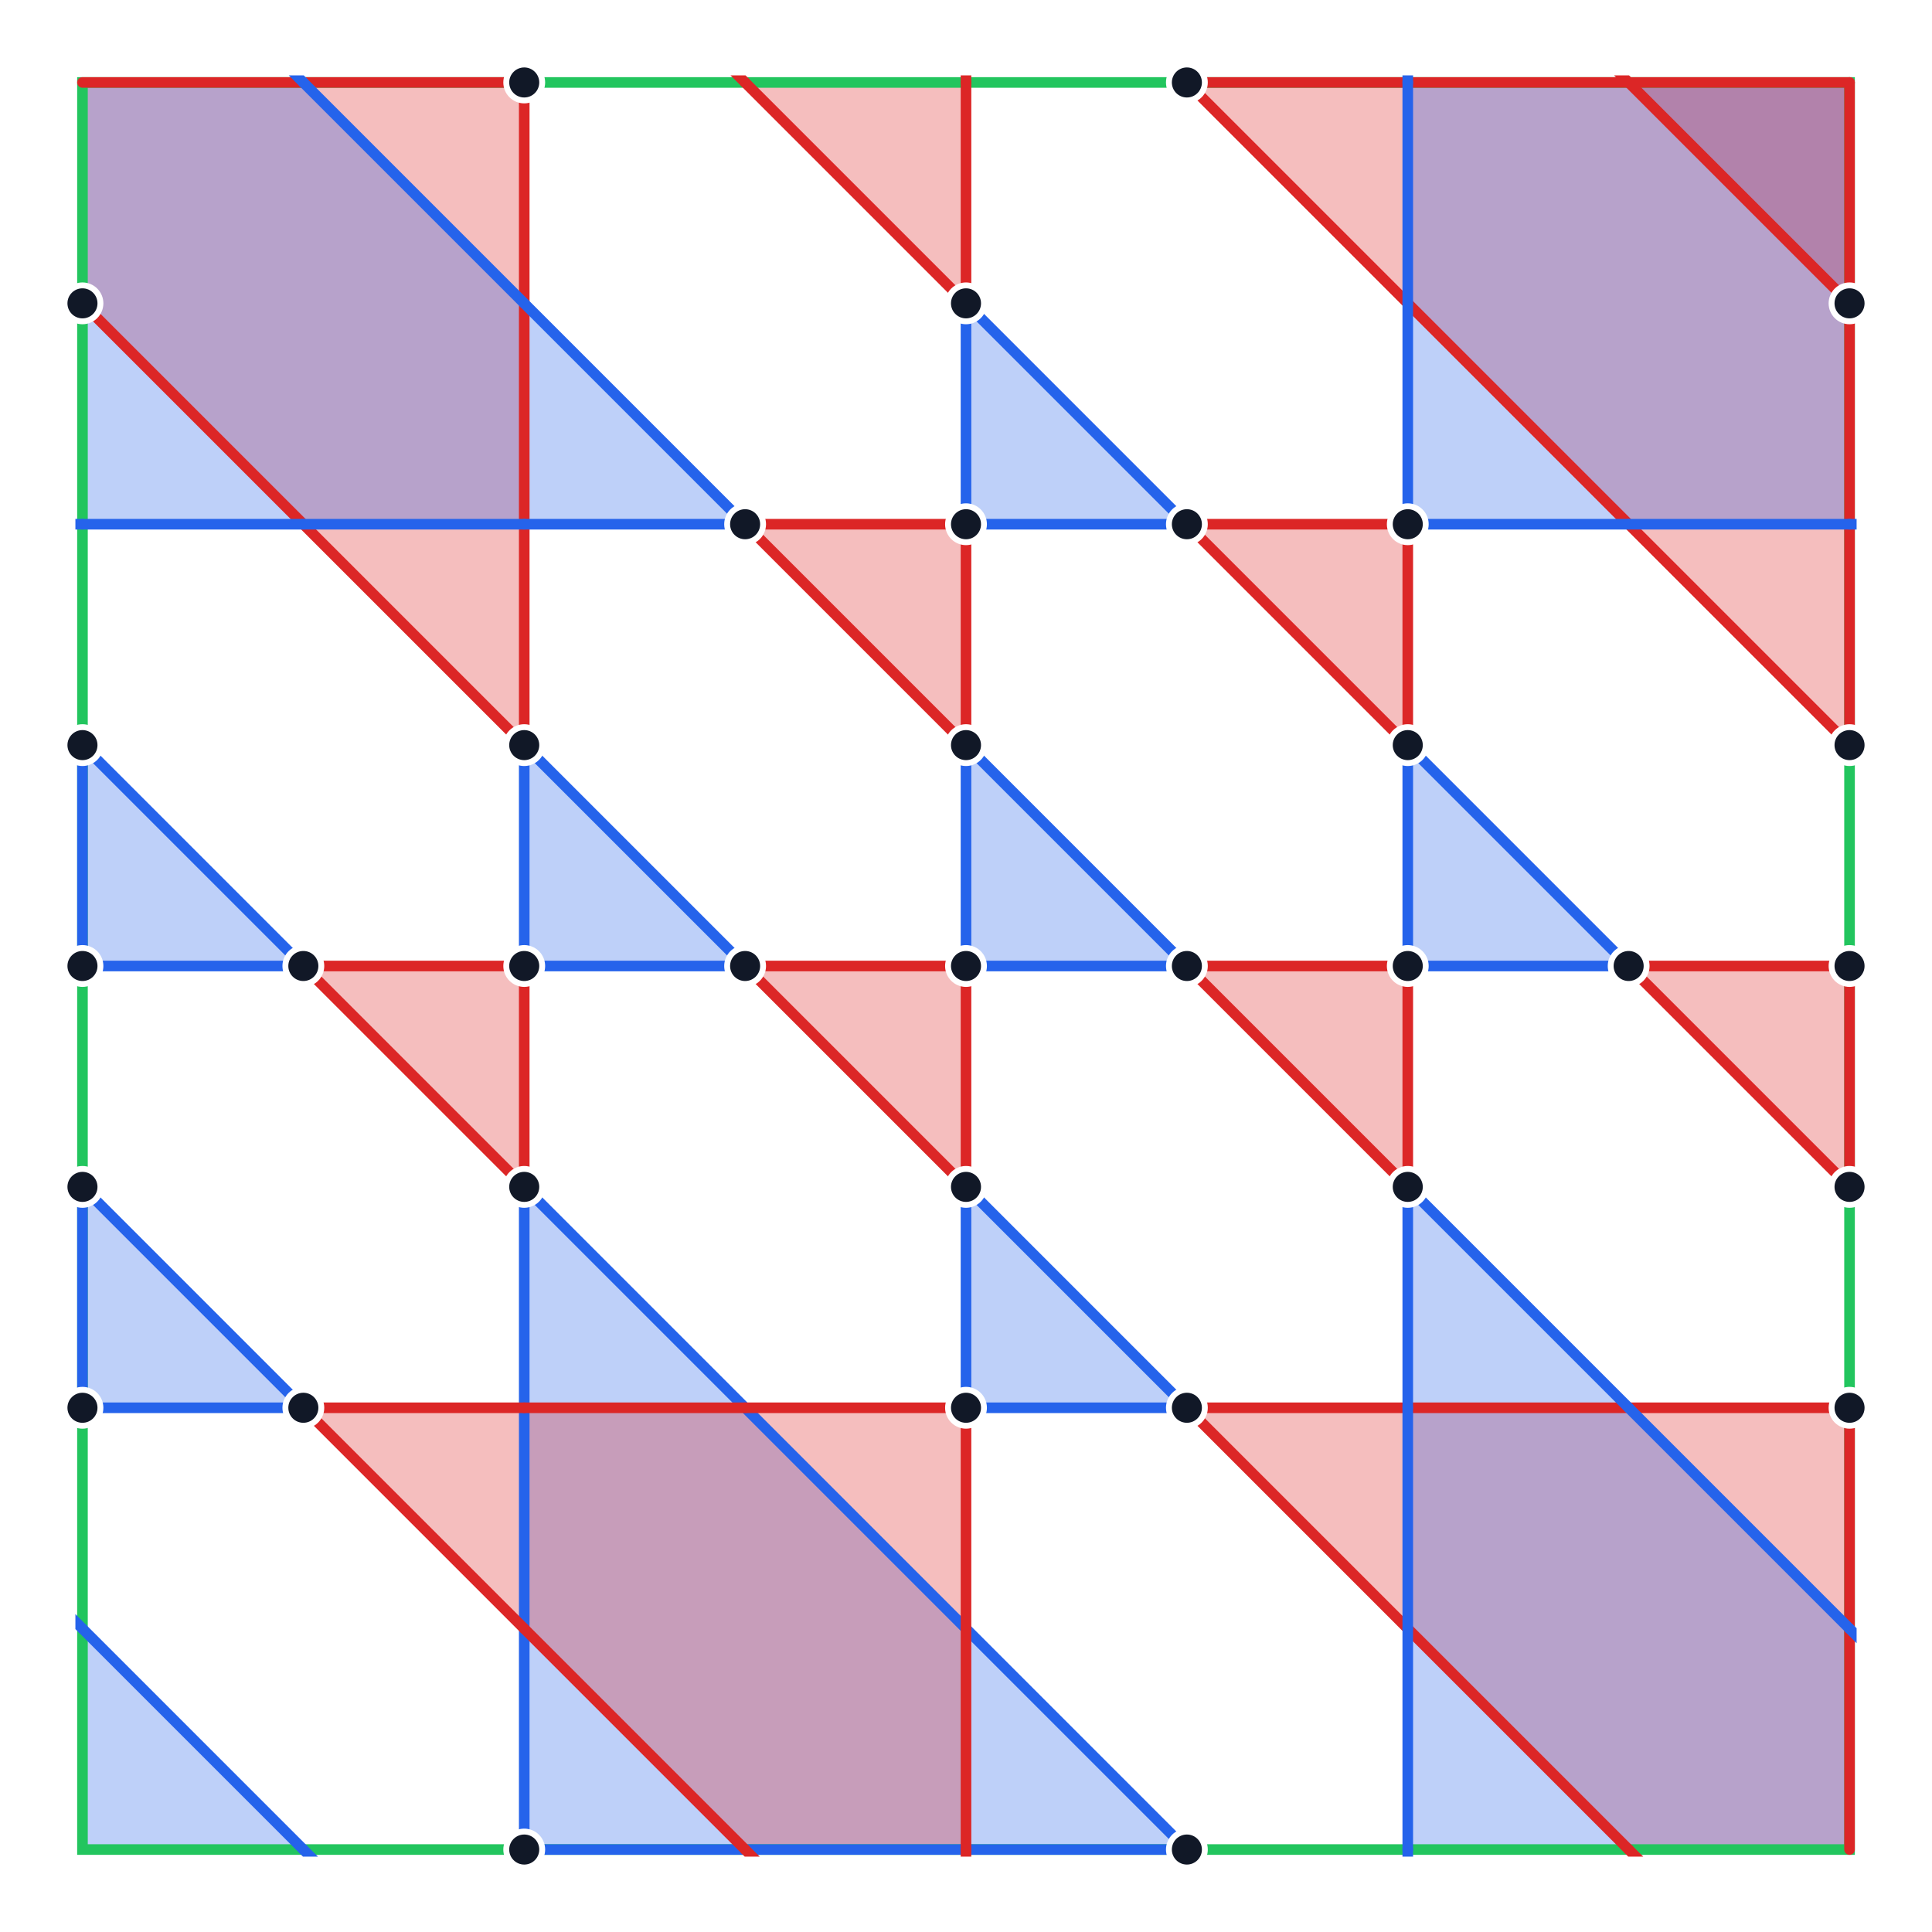
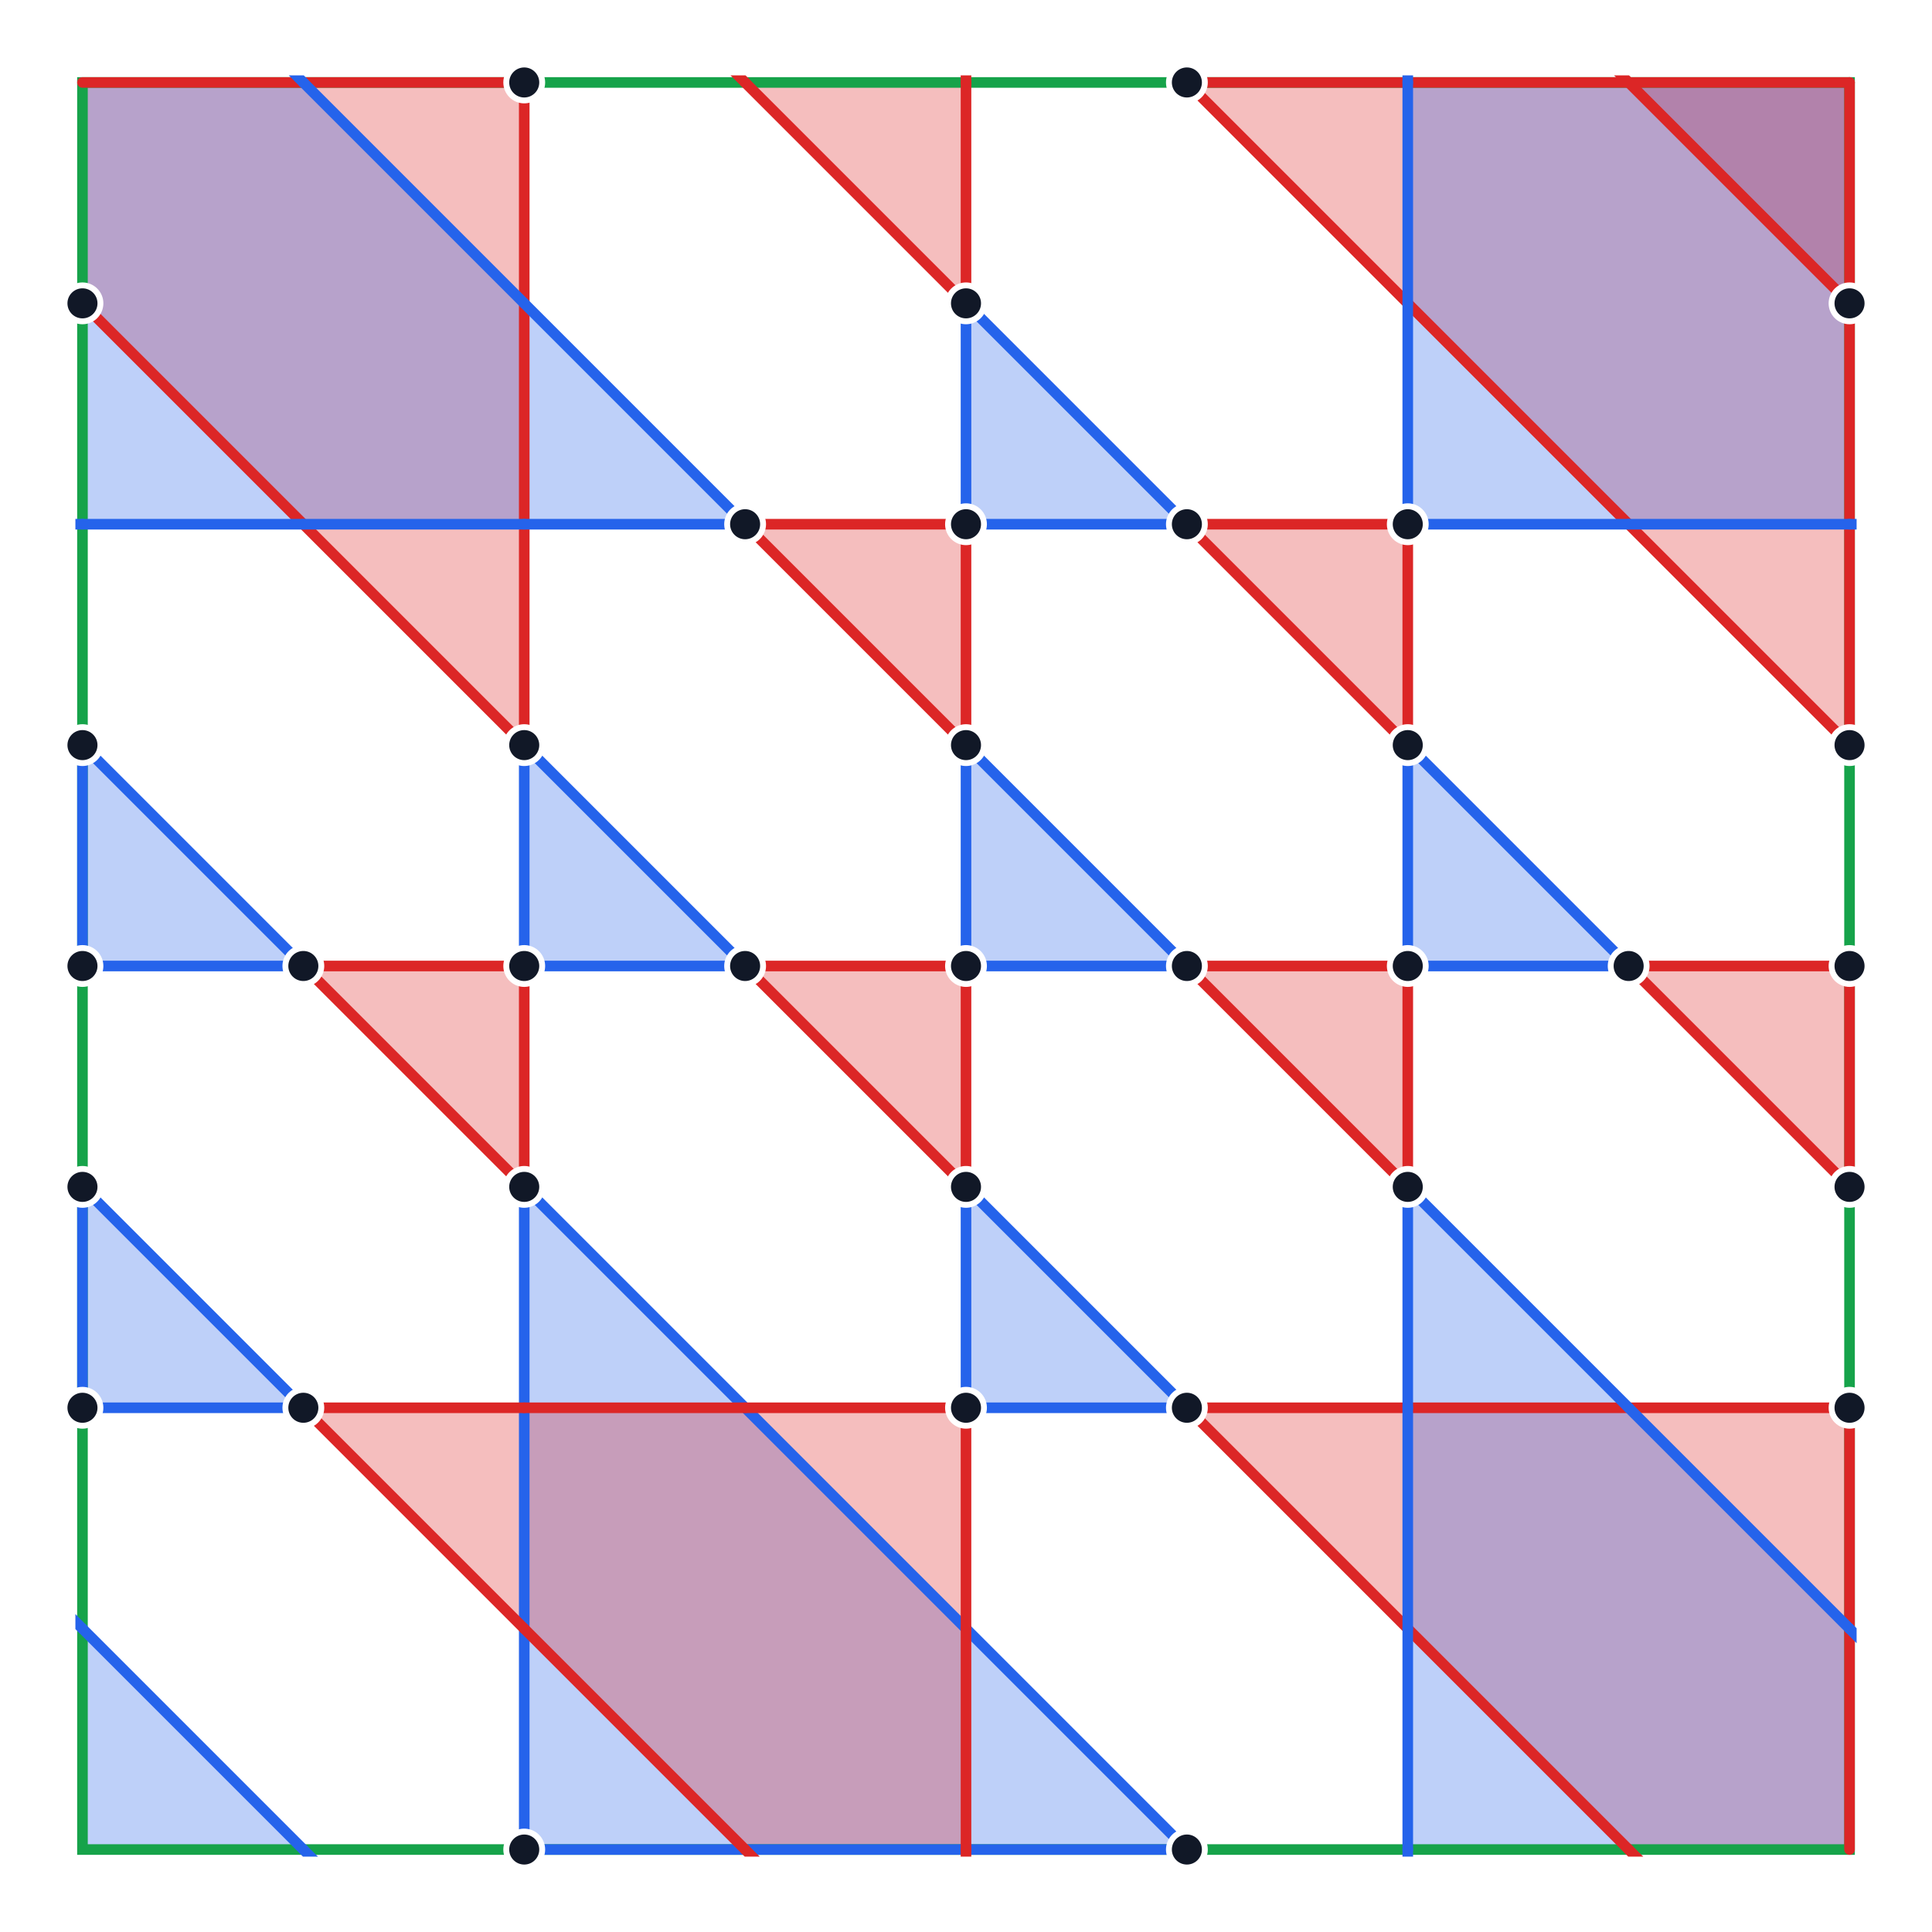
<svg xmlns="http://www.w3.org/2000/svg" width="1600" height="1600" viewBox="0 0 328.0 328.0" role="img" aria-label="D07, all-disk, symmetry orbit 16, 28 switches">
  <style>.o4-diagram-bg{fill:#ffffff;}</style>
  <defs>
    <clipPath id="o4-clip-d07">
      <rect x="14.0" y="14.0" width="300.0" height="300.0" />
    </clipPath>
    <clipPath id="o4-clip-d07-boundary">
      <rect x="12.8" y="12.8" width="302.4" height="302.4" />
    </clipPath>
  </defs>
  <rect class="o4-diagram-bg" x="0" y="0" width="328.0" height="328.0" />
  <g clip-path="url(#o4-clip-d07)">
    <polygon points="51.50,314.00 89.00,314.00 89.00,351.50 89.00,389.00 89.00,426.50 51.50,389.00 14.00,351.50 14.00,389.00 14.00,426.50 -23.50,389.00 -61.00,351.50 -98.50,314.00 -61.00,314.00 -23.50,314.00 14.00,314.00" style="fill:#dc2626;fill-opacity:.30;stroke:none" />
    <polygon points="51.50,14.00 89.00,14.00 89.00,51.50 89.00,89.00 89.00,126.50 51.50,89.00 14.00,51.50 14.00,89.00 14.00,126.50 -23.50,89.00 -61.00,51.50 -98.50,14.00 -61.00,14.00 -23.50,14.00 14.00,14.00" style="fill:#dc2626;fill-opacity:.30;stroke:none" />
    <polygon points="351.50,314.00 389.00,314.00 389.00,351.50 389.00,389.00 389.00,426.50 351.50,389.00 314.00,351.50 314.00,389.00 314.00,426.50 276.50,389.00 239.00,351.50 201.50,314.00 239.00,314.00 276.50,314.00 314.00,314.00" style="fill:#dc2626;fill-opacity:.30;stroke:none" />
    <polygon points="351.50,14.00 389.00,14.00 389.00,51.50 389.00,89.00 389.00,126.50 351.50,89.00 314.00,51.50 314.00,89.00 314.00,126.50 276.50,89.00 239.00,51.50 201.50,14.00 239.00,14.00 276.50,14.00 314.00,14.00" style="fill:#dc2626;fill-opacity:.30;stroke:none" />
    <polygon points="14.00,276.50 14.00,239.00 -23.50,239.00 -61.00,239.00 -98.50,239.00 -61.00,276.50 -23.50,314.00 14.00,351.50 14.00,314.00" style="fill:#dc2626;fill-opacity:.30;stroke:none" />
    <polygon points="14.00,-23.50 14.00,-61.00 -23.50,-61.00 -61.00,-61.00 -98.50,-61.00 -61.00,-23.50 -23.50,14.00 14.00,51.50 14.00,14.00" style="fill:#dc2626;fill-opacity:.30;stroke:none" />
    <polygon points="314.00,276.50 314.00,239.00 276.50,239.00 239.00,239.00 201.50,239.00 239.00,276.50 276.50,314.00 314.00,351.50 314.00,314.00" style="fill:#dc2626;fill-opacity:.30;stroke:none" />
    <polygon points="314.00,-23.50 314.00,-61.00 276.50,-61.00 239.00,-61.00 201.50,-61.00 239.00,-23.50 276.50,14.00 314.00,51.50 314.00,14.00" style="fill:#dc2626;fill-opacity:.30;stroke:none" />
    <polygon points="126.50,314.00 164.00,314.00 201.50,314.00 164.00,276.50 126.50,239.00 89.00,201.50 89.00,239.00 89.00,276.50 89.00,314.00" style="fill:#2563eb;fill-opacity:.30;stroke:none" />
    <polygon points="126.50,14.00 164.00,14.00 201.50,14.00 164.00,-23.50 126.50,-61.00 89.00,-98.50 89.00,-61.00 89.00,-23.50 89.00,14.00" style="fill:#2563eb;fill-opacity:.30;stroke:none" />
    <polygon points="164.00,276.50 164.00,239.00 126.50,239.00 89.00,239.00 51.50,239.00 89.00,276.50 126.50,314.00 164.00,351.50 164.00,314.00" style="fill:#dc2626;fill-opacity:.30;stroke:none" />
    <polygon points="164.00,-23.50 164.00,-61.00 126.50,-61.00 89.00,-61.00 51.50,-61.00 89.00,-23.50 126.50,14.00 164.00,51.50 164.00,14.00" style="fill:#dc2626;fill-opacity:.30;stroke:none" />
    <polygon points="-61.00,276.50 -61.00,239.00 -61.00,201.50 -23.50,239.00 14.00,276.50 51.50,314.00 89.00,351.50 126.50,389.00 89.00,389.00 51.50,389.00 14.00,389.00 -23.50,389.00 -61.00,389.00 -61.00,351.50 -61.00,314.00" style="fill:#2563eb;fill-opacity:.30;stroke:none" />
    <polygon points="-61.00,-23.50 -61.00,-61.00 -61.00,-98.50 -23.50,-61.00 14.00,-23.50 51.50,14.00 89.00,51.50 126.50,89.00 89.00,89.00 51.50,89.00 14.00,89.00 -23.50,89.00 -61.00,89.00 -61.00,51.50 -61.00,14.00" style="fill:#2563eb;fill-opacity:.30;stroke:none" />
    <polygon points="239.00,276.50 239.00,239.00 239.00,201.50 276.50,239.00 314.00,276.50 351.50,314.00 389.00,351.50 426.50,389.00 389.00,389.00 351.50,389.00 314.00,389.00 276.50,389.00 239.00,389.00 239.00,351.50 239.00,314.00" style="fill:#2563eb;fill-opacity:.30;stroke:none" />
    <polygon points="239.00,-23.50 239.00,-61.00 239.00,-98.50 276.50,-61.00 314.00,-23.50 351.50,14.00 389.00,51.50 426.50,89.00 389.00,89.00 351.50,89.00 314.00,89.00 276.50,89.00 239.00,89.00 239.00,51.50 239.00,14.00" style="fill:#2563eb;fill-opacity:.30;stroke:none" />
    <polygon points="51.50,239.00 14.00,201.50 14.00,239.00" style="fill:#2563eb;fill-opacity:.30;stroke:none" />
    <polygon points="351.50,239.00 314.00,201.50 314.00,239.00" style="fill:#2563eb;fill-opacity:.30;stroke:none" />
    <polygon points="201.50,239.00 164.00,201.50 164.00,239.00" style="fill:#2563eb;fill-opacity:.30;stroke:none" />
    <polygon points="51.50,164.00 14.00,126.50 14.00,164.00" style="fill:#2563eb;fill-opacity:.30;stroke:none" />
    <polygon points="351.50,164.00 314.00,126.50 314.00,164.00" style="fill:#2563eb;fill-opacity:.30;stroke:none" />
    <polygon points="-23.50,164.00 14.00,201.50 14.00,164.00" style="fill:#dc2626;fill-opacity:.30;stroke:none" />
    <polygon points="276.50,164.00 314.00,201.50 314.00,164.00" style="fill:#dc2626;fill-opacity:.30;stroke:none" />
    <polygon points="126.50,164.00 89.00,126.50 89.00,164.00" style="fill:#2563eb;fill-opacity:.30;stroke:none" />
    <polygon points="51.50,164.00 89.00,201.50 89.00,164.00" style="fill:#dc2626;fill-opacity:.30;stroke:none" />
    <polygon points="201.50,164.00 164.00,126.50 164.00,164.00" style="fill:#2563eb;fill-opacity:.30;stroke:none" />
    <polygon points="126.50,164.00 164.00,201.50 164.00,164.00" style="fill:#dc2626;fill-opacity:.30;stroke:none" />
    <polygon points="276.50,164.00 239.00,126.50 239.00,164.00" style="fill:#2563eb;fill-opacity:.30;stroke:none" />
    <polygon points="201.50,164.00 239.00,201.50 239.00,164.00" style="fill:#dc2626;fill-opacity:.30;stroke:none" />
    <polygon points="201.50,89.00 164.00,51.50 164.00,89.00" style="fill:#2563eb;fill-opacity:.30;stroke:none" />
    <polygon points="126.50,89.00 164.00,126.50 164.00,89.00" style="fill:#dc2626;fill-opacity:.30;stroke:none" />
    <polygon points="201.50,89.00 239.00,126.50 239.00,89.00" style="fill:#dc2626;fill-opacity:.30;stroke:none" />
  </g>
-   <rect x="14.0" y="14.0" width="300.0" height="300.0" style="fill:none;stroke:#22c55e;stroke-width:1.8" />
+   <rect x="14.0" y="14.0" width="300.0" height="300.0" style="fill:none;stroke:#16a34a;stroke-width:1.8" />
  <g clip-path="url(#o4-clip-d07-boundary)">
    <line x1="89.00" y1="314.00" x2="89.00" y2="351.50" style="stroke:#dc2626;stroke-width:1.8;stroke-linejoin:round;stroke-linecap:round" />
    <line x1="51.50" y1="14.00" x2="89.00" y2="14.00" style="stroke:#dc2626;stroke-width:1.8;stroke-linejoin:round;stroke-linecap:round" />
    <line x1="89.00" y1="14.00" x2="89.00" y2="51.50" style="stroke:#dc2626;stroke-width:1.8;stroke-linejoin:round;stroke-linecap:round" />
    <line x1="89.00" y1="51.50" x2="89.00" y2="89.00" style="stroke:#dc2626;stroke-width:1.8;stroke-linejoin:round;stroke-linecap:round" />
    <line x1="89.00" y1="89.00" x2="89.00" y2="126.50" style="stroke:#dc2626;stroke-width:1.8;stroke-linejoin:round;stroke-linecap:round" />
    <line x1="89.00" y1="126.50" x2="51.50" y2="89.00" style="stroke:#dc2626;stroke-width:1.8;stroke-linejoin:round;stroke-linecap:round" />
    <line x1="51.50" y1="89.00" x2="14.00" y2="51.50" style="stroke:#dc2626;stroke-width:1.8;stroke-linejoin:round;stroke-linecap:round" />
    <line x1="14.00" y1="126.50" x2="-23.50" y2="89.00" style="stroke:#dc2626;stroke-width:1.8;stroke-linejoin:round;stroke-linecap:round" />
    <line x1="14.00" y1="14.00" x2="51.50" y2="14.00" style="stroke:#dc2626;stroke-width:1.8;stroke-linejoin:round;stroke-linecap:round" />
    <line x1="239.00" y1="351.50" x2="201.50" y2="314.00" style="stroke:#dc2626;stroke-width:1.8;stroke-linejoin:round;stroke-linecap:round" />
    <line x1="351.50" y1="89.00" x2="314.00" y2="51.50" style="stroke:#dc2626;stroke-width:1.8;stroke-linejoin:round;stroke-linecap:round" />
    <line x1="314.00" y1="51.50" x2="314.00" y2="89.00" style="stroke:#dc2626;stroke-width:1.8;stroke-linejoin:round;stroke-linecap:round" />
    <line x1="314.00" y1="89.00" x2="314.00" y2="126.50" style="stroke:#dc2626;stroke-width:1.8;stroke-linejoin:round;stroke-linecap:round" />
    <line x1="314.00" y1="126.50" x2="276.50" y2="89.00" style="stroke:#dc2626;stroke-width:1.8;stroke-linejoin:round;stroke-linecap:round" />
    <line x1="276.50" y1="89.00" x2="239.00" y2="51.50" style="stroke:#dc2626;stroke-width:1.8;stroke-linejoin:round;stroke-linecap:round" />
    <line x1="239.00" y1="51.50" x2="201.50" y2="14.00" style="stroke:#dc2626;stroke-width:1.8;stroke-linejoin:round;stroke-linecap:round" />
    <line x1="201.50" y1="14.00" x2="239.00" y2="14.00" style="stroke:#dc2626;stroke-width:1.8;stroke-linejoin:round;stroke-linecap:round" />
    <line x1="239.00" y1="14.00" x2="276.50" y2="14.00" style="stroke:#dc2626;stroke-width:1.8;stroke-linejoin:round;stroke-linecap:round" />
    <line x1="276.50" y1="14.00" x2="314.00" y2="14.00" style="stroke:#dc2626;stroke-width:1.8;stroke-linejoin:round;stroke-linecap:round" />
    <line x1="14.00" y1="239.00" x2="-23.50" y2="239.00" style="stroke:#dc2626;stroke-width:1.8;stroke-linejoin:round;stroke-linecap:round" />
    <line x1="-23.50" y1="314.00" x2="14.00" y2="351.50" style="stroke:#dc2626;stroke-width:1.8;stroke-linejoin:round;stroke-linecap:round" />
    <line x1="-23.50" y1="14.00" x2="14.00" y2="51.50" style="stroke:#dc2626;stroke-width:1.8;stroke-linejoin:round;stroke-linecap:round" />
    <line x1="314.00" y1="276.50" x2="314.00" y2="239.00" style="stroke:#dc2626;stroke-width:1.8;stroke-linejoin:round;stroke-linecap:round" />
    <line x1="314.00" y1="239.00" x2="276.50" y2="239.00" style="stroke:#dc2626;stroke-width:1.8;stroke-linejoin:round;stroke-linecap:round" />
    <line x1="276.50" y1="239.00" x2="239.00" y2="239.00" style="stroke:#dc2626;stroke-width:1.8;stroke-linejoin:round;stroke-linecap:round" />
    <line x1="239.00" y1="239.00" x2="201.50" y2="239.00" style="stroke:#dc2626;stroke-width:1.8;stroke-linejoin:round;stroke-linecap:round" />
    <line x1="201.50" y1="239.00" x2="239.00" y2="276.50" style="stroke:#dc2626;stroke-width:1.8;stroke-linejoin:round;stroke-linecap:round" />
    <line x1="239.00" y1="276.50" x2="276.50" y2="314.00" style="stroke:#dc2626;stroke-width:1.8;stroke-linejoin:round;stroke-linecap:round" />
    <line x1="276.50" y1="314.00" x2="314.00" y2="351.50" style="stroke:#dc2626;stroke-width:1.8;stroke-linejoin:round;stroke-linecap:round" />
    <line x1="314.00" y1="314.00" x2="314.00" y2="276.50" style="stroke:#dc2626;stroke-width:1.8;stroke-linejoin:round;stroke-linecap:round" />
    <line x1="239.00" y1="-23.50" x2="276.50" y2="14.00" style="stroke:#dc2626;stroke-width:1.8;stroke-linejoin:round;stroke-linecap:round" />
    <line x1="276.50" y1="14.00" x2="314.00" y2="51.50" style="stroke:#dc2626;stroke-width:1.8;stroke-linejoin:round;stroke-linecap:round" />
    <line x1="314.00" y1="51.50" x2="314.00" y2="14.00" style="stroke:#dc2626;stroke-width:1.8;stroke-linejoin:round;stroke-linecap:round" />
    <line x1="126.50" y1="314.00" x2="164.00" y2="314.00" style="stroke:#2563eb;stroke-width:1.8;stroke-linejoin:round;stroke-linecap:round" />
    <line x1="164.00" y1="314.00" x2="201.50" y2="314.00" style="stroke:#2563eb;stroke-width:1.8;stroke-linejoin:round;stroke-linecap:round" />
    <line x1="201.50" y1="314.00" x2="164.00" y2="276.50" style="stroke:#2563eb;stroke-width:1.8;stroke-linejoin:round;stroke-linecap:round" />
    <line x1="164.00" y1="276.50" x2="126.50" y2="239.00" style="stroke:#2563eb;stroke-width:1.8;stroke-linejoin:round;stroke-linecap:round" />
    <line x1="126.50" y1="239.00" x2="89.00" y2="201.50" style="stroke:#2563eb;stroke-width:1.8;stroke-linejoin:round;stroke-linecap:round" />
    <line x1="89.00" y1="201.50" x2="89.00" y2="239.00" style="stroke:#2563eb;stroke-width:1.8;stroke-linejoin:round;stroke-linecap:round" />
    <line x1="89.00" y1="239.00" x2="89.00" y2="276.50" style="stroke:#2563eb;stroke-width:1.8;stroke-linejoin:round;stroke-linecap:round" />
    <line x1="89.00" y1="276.50" x2="89.00" y2="314.00" style="stroke:#2563eb;stroke-width:1.8;stroke-linejoin:round;stroke-linecap:round" />
    <line x1="89.00" y1="314.00" x2="126.50" y2="314.00" style="stroke:#2563eb;stroke-width:1.8;stroke-linejoin:round;stroke-linecap:round" />
    <line x1="201.50" y1="14.00" x2="164.00" y2="-23.50" style="stroke:#2563eb;stroke-width:1.8;stroke-linejoin:round;stroke-linecap:round" />
    <line x1="89.00" y1="-23.50" x2="89.00" y2="14.00" style="stroke:#2563eb;stroke-width:1.8;stroke-linejoin:round;stroke-linecap:round" />
    <line x1="164.00" y1="276.50" x2="164.00" y2="239.00" style="stroke:#dc2626;stroke-width:1.8;stroke-linejoin:round;stroke-linecap:round" />
    <line x1="164.00" y1="239.00" x2="126.50" y2="239.00" style="stroke:#dc2626;stroke-width:1.8;stroke-linejoin:round;stroke-linecap:round" />
    <line x1="126.50" y1="239.00" x2="89.00" y2="239.00" style="stroke:#dc2626;stroke-width:1.8;stroke-linejoin:round;stroke-linecap:round" />
    <line x1="89.00" y1="239.00" x2="51.50" y2="239.00" style="stroke:#dc2626;stroke-width:1.8;stroke-linejoin:round;stroke-linecap:round" />
    <line x1="51.50" y1="239.00" x2="89.00" y2="276.50" style="stroke:#dc2626;stroke-width:1.8;stroke-linejoin:round;stroke-linecap:round" />
    <line x1="89.00" y1="276.50" x2="126.50" y2="314.00" style="stroke:#dc2626;stroke-width:1.8;stroke-linejoin:round;stroke-linecap:round" />
    <line x1="126.50" y1="314.00" x2="164.00" y2="351.50" style="stroke:#dc2626;stroke-width:1.8;stroke-linejoin:round;stroke-linecap:round" />
    <line x1="164.00" y1="351.50" x2="164.00" y2="314.00" style="stroke:#dc2626;stroke-width:1.8;stroke-linejoin:round;stroke-linecap:round" />
    <line x1="164.00" y1="314.00" x2="164.00" y2="276.50" style="stroke:#dc2626;stroke-width:1.8;stroke-linejoin:round;stroke-linecap:round" />
    <line x1="89.00" y1="-23.50" x2="126.50" y2="14.00" style="stroke:#dc2626;stroke-width:1.8;stroke-linejoin:round;stroke-linecap:round" />
    <line x1="126.50" y1="14.00" x2="164.00" y2="51.50" style="stroke:#dc2626;stroke-width:1.8;stroke-linejoin:round;stroke-linecap:round" />
    <line x1="164.00" y1="51.50" x2="164.00" y2="14.00" style="stroke:#dc2626;stroke-width:1.8;stroke-linejoin:round;stroke-linecap:round" />
    <line x1="164.00" y1="14.00" x2="164.00" y2="-23.50" style="stroke:#dc2626;stroke-width:1.8;stroke-linejoin:round;stroke-linecap:round" />
    <line x1="-23.50" y1="239.00" x2="14.00" y2="276.50" style="stroke:#2563eb;stroke-width:1.8;stroke-linejoin:round;stroke-linecap:round" />
    <line x1="14.00" y1="276.50" x2="51.50" y2="314.00" style="stroke:#2563eb;stroke-width:1.8;stroke-linejoin:round;stroke-linecap:round" />
    <line x1="51.50" y1="314.00" x2="89.00" y2="351.50" style="stroke:#2563eb;stroke-width:1.8;stroke-linejoin:round;stroke-linecap:round" />
    <line x1="14.00" y1="-23.50" x2="51.50" y2="14.00" style="stroke:#2563eb;stroke-width:1.8;stroke-linejoin:round;stroke-linecap:round" />
    <line x1="51.50" y1="14.00" x2="89.00" y2="51.50" style="stroke:#2563eb;stroke-width:1.8;stroke-linejoin:round;stroke-linecap:round" />
    <line x1="89.00" y1="51.50" x2="126.50" y2="89.00" style="stroke:#2563eb;stroke-width:1.8;stroke-linejoin:round;stroke-linecap:round" />
    <line x1="126.50" y1="89.00" x2="89.00" y2="89.00" style="stroke:#2563eb;stroke-width:1.8;stroke-linejoin:round;stroke-linecap:round" />
    <line x1="89.00" y1="89.00" x2="51.50" y2="89.00" style="stroke:#2563eb;stroke-width:1.8;stroke-linejoin:round;stroke-linecap:round" />
    <line x1="51.50" y1="89.00" x2="14.00" y2="89.00" style="stroke:#2563eb;stroke-width:1.8;stroke-linejoin:round;stroke-linecap:round" />
    <line x1="14.00" y1="89.00" x2="-23.50" y2="89.00" style="stroke:#2563eb;stroke-width:1.8;stroke-linejoin:round;stroke-linecap:round" />
    <line x1="239.00" y1="276.50" x2="239.00" y2="239.00" style="stroke:#2563eb;stroke-width:1.8;stroke-linejoin:round;stroke-linecap:round" />
    <line x1="239.00" y1="239.00" x2="239.00" y2="201.50" style="stroke:#2563eb;stroke-width:1.8;stroke-linejoin:round;stroke-linecap:round" />
    <line x1="239.00" y1="201.50" x2="276.50" y2="239.00" style="stroke:#2563eb;stroke-width:1.8;stroke-linejoin:round;stroke-linecap:round" />
    <line x1="276.50" y1="239.00" x2="314.00" y2="276.50" style="stroke:#2563eb;stroke-width:1.8;stroke-linejoin:round;stroke-linecap:round" />
    <line x1="314.00" y1="276.50" x2="351.50" y2="314.00" style="stroke:#2563eb;stroke-width:1.8;stroke-linejoin:round;stroke-linecap:round" />
    <line x1="239.00" y1="351.50" x2="239.00" y2="314.00" style="stroke:#2563eb;stroke-width:1.8;stroke-linejoin:round;stroke-linecap:round" />
    <line x1="239.00" y1="314.00" x2="239.00" y2="276.50" style="stroke:#2563eb;stroke-width:1.8;stroke-linejoin:round;stroke-linecap:round" />
    <line x1="314.00" y1="-23.50" x2="351.50" y2="14.00" style="stroke:#2563eb;stroke-width:1.8;stroke-linejoin:round;stroke-linecap:round" />
    <line x1="351.50" y1="89.00" x2="314.00" y2="89.00" style="stroke:#2563eb;stroke-width:1.8;stroke-linejoin:round;stroke-linecap:round" />
    <line x1="314.00" y1="89.00" x2="276.50" y2="89.00" style="stroke:#2563eb;stroke-width:1.8;stroke-linejoin:round;stroke-linecap:round" />
    <line x1="276.50" y1="89.00" x2="239.00" y2="89.00" style="stroke:#2563eb;stroke-width:1.8;stroke-linejoin:round;stroke-linecap:round" />
    <line x1="239.00" y1="89.00" x2="239.00" y2="51.50" style="stroke:#2563eb;stroke-width:1.8;stroke-linejoin:round;stroke-linecap:round" />
    <line x1="239.00" y1="51.50" x2="239.00" y2="14.00" style="stroke:#2563eb;stroke-width:1.8;stroke-linejoin:round;stroke-linecap:round" />
    <line x1="239.00" y1="14.00" x2="239.00" y2="-23.50" style="stroke:#2563eb;stroke-width:1.8;stroke-linejoin:round;stroke-linecap:round" />
    <line x1="51.50" y1="239.00" x2="14.00" y2="201.50" style="stroke:#2563eb;stroke-width:1.8;stroke-linejoin:round;stroke-linecap:round" />
    <line x1="14.00" y1="201.50" x2="14.00" y2="239.00" style="stroke:#2563eb;stroke-width:1.8;stroke-linejoin:round;stroke-linecap:round" />
    <line x1="14.00" y1="239.00" x2="51.50" y2="239.00" style="stroke:#2563eb;stroke-width:1.8;stroke-linejoin:round;stroke-linecap:round" />
    <line x1="351.50" y1="239.00" x2="314.00" y2="201.50" style="stroke:#2563eb;stroke-width:1.8;stroke-linejoin:round;stroke-linecap:round" />
    <line x1="314.00" y1="239.00" x2="351.50" y2="239.00" style="stroke:#2563eb;stroke-width:1.8;stroke-linejoin:round;stroke-linecap:round" />
    <line x1="201.50" y1="239.00" x2="164.00" y2="201.50" style="stroke:#2563eb;stroke-width:1.8;stroke-linejoin:round;stroke-linecap:round" />
    <line x1="164.00" y1="201.50" x2="164.00" y2="239.00" style="stroke:#2563eb;stroke-width:1.8;stroke-linejoin:round;stroke-linecap:round" />
    <line x1="164.00" y1="239.00" x2="201.50" y2="239.00" style="stroke:#2563eb;stroke-width:1.8;stroke-linejoin:round;stroke-linecap:round" />
    <line x1="51.50" y1="164.00" x2="14.00" y2="126.50" style="stroke:#2563eb;stroke-width:1.8;stroke-linejoin:round;stroke-linecap:round" />
    <line x1="14.00" y1="126.50" x2="14.00" y2="164.00" style="stroke:#2563eb;stroke-width:1.8;stroke-linejoin:round;stroke-linecap:round" />
    <line x1="14.00" y1="164.00" x2="51.50" y2="164.00" style="stroke:#2563eb;stroke-width:1.8;stroke-linejoin:round;stroke-linecap:round" />
    <line x1="351.50" y1="164.00" x2="314.00" y2="126.50" style="stroke:#2563eb;stroke-width:1.8;stroke-linejoin:round;stroke-linecap:round" />
    <line x1="314.00" y1="164.00" x2="351.50" y2="164.00" style="stroke:#2563eb;stroke-width:1.8;stroke-linejoin:round;stroke-linecap:round" />
    <line x1="-23.50" y1="164.00" x2="14.00" y2="201.50" style="stroke:#dc2626;stroke-width:1.8;stroke-linejoin:round;stroke-linecap:round" />
    <line x1="14.00" y1="164.00" x2="-23.50" y2="164.00" style="stroke:#dc2626;stroke-width:1.8;stroke-linejoin:round;stroke-linecap:round" />
    <line x1="276.50" y1="164.00" x2="314.00" y2="201.50" style="stroke:#dc2626;stroke-width:1.8;stroke-linejoin:round;stroke-linecap:round" />
    <line x1="314.00" y1="201.50" x2="314.00" y2="164.00" style="stroke:#dc2626;stroke-width:1.8;stroke-linejoin:round;stroke-linecap:round" />
    <line x1="314.00" y1="164.00" x2="276.50" y2="164.00" style="stroke:#dc2626;stroke-width:1.8;stroke-linejoin:round;stroke-linecap:round" />
    <line x1="126.50" y1="164.00" x2="89.00" y2="126.50" style="stroke:#2563eb;stroke-width:1.8;stroke-linejoin:round;stroke-linecap:round" />
    <line x1="89.00" y1="126.50" x2="89.00" y2="164.00" style="stroke:#2563eb;stroke-width:1.8;stroke-linejoin:round;stroke-linecap:round" />
    <line x1="89.00" y1="164.00" x2="126.50" y2="164.00" style="stroke:#2563eb;stroke-width:1.8;stroke-linejoin:round;stroke-linecap:round" />
    <line x1="51.50" y1="164.00" x2="89.00" y2="201.50" style="stroke:#dc2626;stroke-width:1.8;stroke-linejoin:round;stroke-linecap:round" />
    <line x1="89.00" y1="201.50" x2="89.00" y2="164.00" style="stroke:#dc2626;stroke-width:1.8;stroke-linejoin:round;stroke-linecap:round" />
    <line x1="89.00" y1="164.00" x2="51.50" y2="164.00" style="stroke:#dc2626;stroke-width:1.8;stroke-linejoin:round;stroke-linecap:round" />
    <line x1="201.50" y1="164.00" x2="164.00" y2="126.50" style="stroke:#2563eb;stroke-width:1.8;stroke-linejoin:round;stroke-linecap:round" />
    <line x1="164.00" y1="126.50" x2="164.00" y2="164.00" style="stroke:#2563eb;stroke-width:1.8;stroke-linejoin:round;stroke-linecap:round" />
    <line x1="164.00" y1="164.00" x2="201.50" y2="164.00" style="stroke:#2563eb;stroke-width:1.8;stroke-linejoin:round;stroke-linecap:round" />
    <line x1="126.50" y1="164.00" x2="164.00" y2="201.50" style="stroke:#dc2626;stroke-width:1.8;stroke-linejoin:round;stroke-linecap:round" />
    <line x1="164.00" y1="201.50" x2="164.00" y2="164.00" style="stroke:#dc2626;stroke-width:1.8;stroke-linejoin:round;stroke-linecap:round" />
    <line x1="164.00" y1="164.00" x2="126.50" y2="164.00" style="stroke:#dc2626;stroke-width:1.8;stroke-linejoin:round;stroke-linecap:round" />
    <line x1="276.50" y1="164.00" x2="239.00" y2="126.50" style="stroke:#2563eb;stroke-width:1.8;stroke-linejoin:round;stroke-linecap:round" />
    <line x1="239.00" y1="126.50" x2="239.00" y2="164.00" style="stroke:#2563eb;stroke-width:1.8;stroke-linejoin:round;stroke-linecap:round" />
    <line x1="239.00" y1="164.00" x2="276.50" y2="164.00" style="stroke:#2563eb;stroke-width:1.8;stroke-linejoin:round;stroke-linecap:round" />
    <line x1="201.50" y1="164.00" x2="239.00" y2="201.50" style="stroke:#dc2626;stroke-width:1.8;stroke-linejoin:round;stroke-linecap:round" />
    <line x1="239.00" y1="201.50" x2="239.00" y2="164.00" style="stroke:#dc2626;stroke-width:1.8;stroke-linejoin:round;stroke-linecap:round" />
    <line x1="239.00" y1="164.00" x2="201.50" y2="164.00" style="stroke:#dc2626;stroke-width:1.8;stroke-linejoin:round;stroke-linecap:round" />
    <line x1="201.50" y1="89.00" x2="164.00" y2="51.50" style="stroke:#2563eb;stroke-width:1.8;stroke-linejoin:round;stroke-linecap:round" />
    <line x1="164.00" y1="51.50" x2="164.00" y2="89.00" style="stroke:#2563eb;stroke-width:1.8;stroke-linejoin:round;stroke-linecap:round" />
    <line x1="164.00" y1="89.00" x2="201.50" y2="89.00" style="stroke:#2563eb;stroke-width:1.8;stroke-linejoin:round;stroke-linecap:round" />
    <line x1="126.50" y1="89.00" x2="164.00" y2="126.50" style="stroke:#dc2626;stroke-width:1.8;stroke-linejoin:round;stroke-linecap:round" />
    <line x1="164.00" y1="126.50" x2="164.00" y2="89.00" style="stroke:#dc2626;stroke-width:1.8;stroke-linejoin:round;stroke-linecap:round" />
    <line x1="164.00" y1="89.00" x2="126.50" y2="89.00" style="stroke:#dc2626;stroke-width:1.8;stroke-linejoin:round;stroke-linecap:round" />
    <line x1="201.50" y1="89.00" x2="239.00" y2="126.50" style="stroke:#dc2626;stroke-width:1.8;stroke-linejoin:round;stroke-linecap:round" />
    <line x1="239.00" y1="126.50" x2="239.00" y2="89.00" style="stroke:#dc2626;stroke-width:1.8;stroke-linejoin:round;stroke-linecap:round" />
    <line x1="239.00" y1="89.00" x2="201.50" y2="89.00" style="stroke:#dc2626;stroke-width:1.8;stroke-linejoin:round;stroke-linecap:round" />
  </g>
  <circle cx="89.00" cy="314.00" r="3.05" style="fill:#111827;stroke:#ffffff;stroke-width:1.0" />
  <circle cx="89.00" cy="14.00" r="3.05" style="fill:#111827;stroke:#ffffff;stroke-width:1.0" />
  <circle cx="14.00" cy="239.00" r="3.05" style="fill:#111827;stroke:#ffffff;stroke-width:1.0" />
  <circle cx="314.00" cy="239.00" r="3.05" style="fill:#111827;stroke:#ffffff;stroke-width:1.0" />
  <circle cx="164.00" cy="239.00" r="3.05" style="fill:#111827;stroke:#ffffff;stroke-width:1.0" />
  <circle cx="14.00" cy="164.00" r="3.05" style="fill:#111827;stroke:#ffffff;stroke-width:1.0" />
  <circle cx="314.00" cy="164.00" r="3.05" style="fill:#111827;stroke:#ffffff;stroke-width:1.0" />
  <circle cx="89.00" cy="164.00" r="3.05" style="fill:#111827;stroke:#ffffff;stroke-width:1.0" />
  <circle cx="164.00" cy="164.00" r="3.05" style="fill:#111827;stroke:#ffffff;stroke-width:1.0" />
  <circle cx="239.00" cy="164.00" r="3.05" style="fill:#111827;stroke:#ffffff;stroke-width:1.0" />
  <circle cx="164.00" cy="89.00" r="3.05" style="fill:#111827;stroke:#ffffff;stroke-width:1.0" />
  <circle cx="239.00" cy="89.00" r="3.05" style="fill:#111827;stroke:#ffffff;stroke-width:1.0" />
  <circle cx="201.50" cy="314.00" r="3.05" style="fill:#111827;stroke:#ffffff;stroke-width:1.0" />
  <circle cx="201.50" cy="14.00" r="3.05" style="fill:#111827;stroke:#ffffff;stroke-width:1.0" />
  <circle cx="51.50" cy="239.00" r="3.05" style="fill:#111827;stroke:#ffffff;stroke-width:1.0" />
  <circle cx="201.50" cy="239.00" r="3.05" style="fill:#111827;stroke:#ffffff;stroke-width:1.0" />
  <circle cx="201.50" cy="164.00" r="3.05" style="fill:#111827;stroke:#ffffff;stroke-width:1.0" />
  <circle cx="276.50" cy="164.00" r="3.05" style="fill:#111827;stroke:#ffffff;stroke-width:1.0" />
  <circle cx="51.50" cy="164.00" r="3.05" style="fill:#111827;stroke:#ffffff;stroke-width:1.0" />
  <circle cx="126.50" cy="164.00" r="3.05" style="fill:#111827;stroke:#ffffff;stroke-width:1.0" />
  <circle cx="126.50" cy="89.00" r="3.05" style="fill:#111827;stroke:#ffffff;stroke-width:1.0" />
  <circle cx="201.50" cy="89.00" r="3.05" style="fill:#111827;stroke:#ffffff;stroke-width:1.0" />
  <circle cx="14.00" cy="201.50" r="3.05" style="fill:#111827;stroke:#ffffff;stroke-width:1.0" />
  <circle cx="314.00" cy="201.50" r="3.05" style="fill:#111827;stroke:#ffffff;stroke-width:1.0" />
  <circle cx="14.00" cy="126.50" r="3.05" style="fill:#111827;stroke:#ffffff;stroke-width:1.0" />
  <circle cx="314.00" cy="126.50" r="3.05" style="fill:#111827;stroke:#ffffff;stroke-width:1.0" />
  <circle cx="14.00" cy="51.50" r="3.05" style="fill:#111827;stroke:#ffffff;stroke-width:1.0" />
  <circle cx="314.00" cy="51.50" r="3.05" style="fill:#111827;stroke:#ffffff;stroke-width:1.0" />
  <circle cx="89.00" cy="201.50" r="3.05" style="fill:#111827;stroke:#ffffff;stroke-width:1.0" />
  <circle cx="89.00" cy="126.50" r="3.05" style="fill:#111827;stroke:#ffffff;stroke-width:1.0" />
  <circle cx="164.00" cy="126.50" r="3.05" style="fill:#111827;stroke:#ffffff;stroke-width:1.0" />
  <circle cx="164.00" cy="51.50" r="3.05" style="fill:#111827;stroke:#ffffff;stroke-width:1.0" />
  <circle cx="164.00" cy="201.50" r="3.05" style="fill:#111827;stroke:#ffffff;stroke-width:1.0" />
  <circle cx="239.00" cy="201.50" r="3.05" style="fill:#111827;stroke:#ffffff;stroke-width:1.0" />
  <circle cx="239.00" cy="126.50" r="3.05" style="fill:#111827;stroke:#ffffff;stroke-width:1.0" />
</svg>
